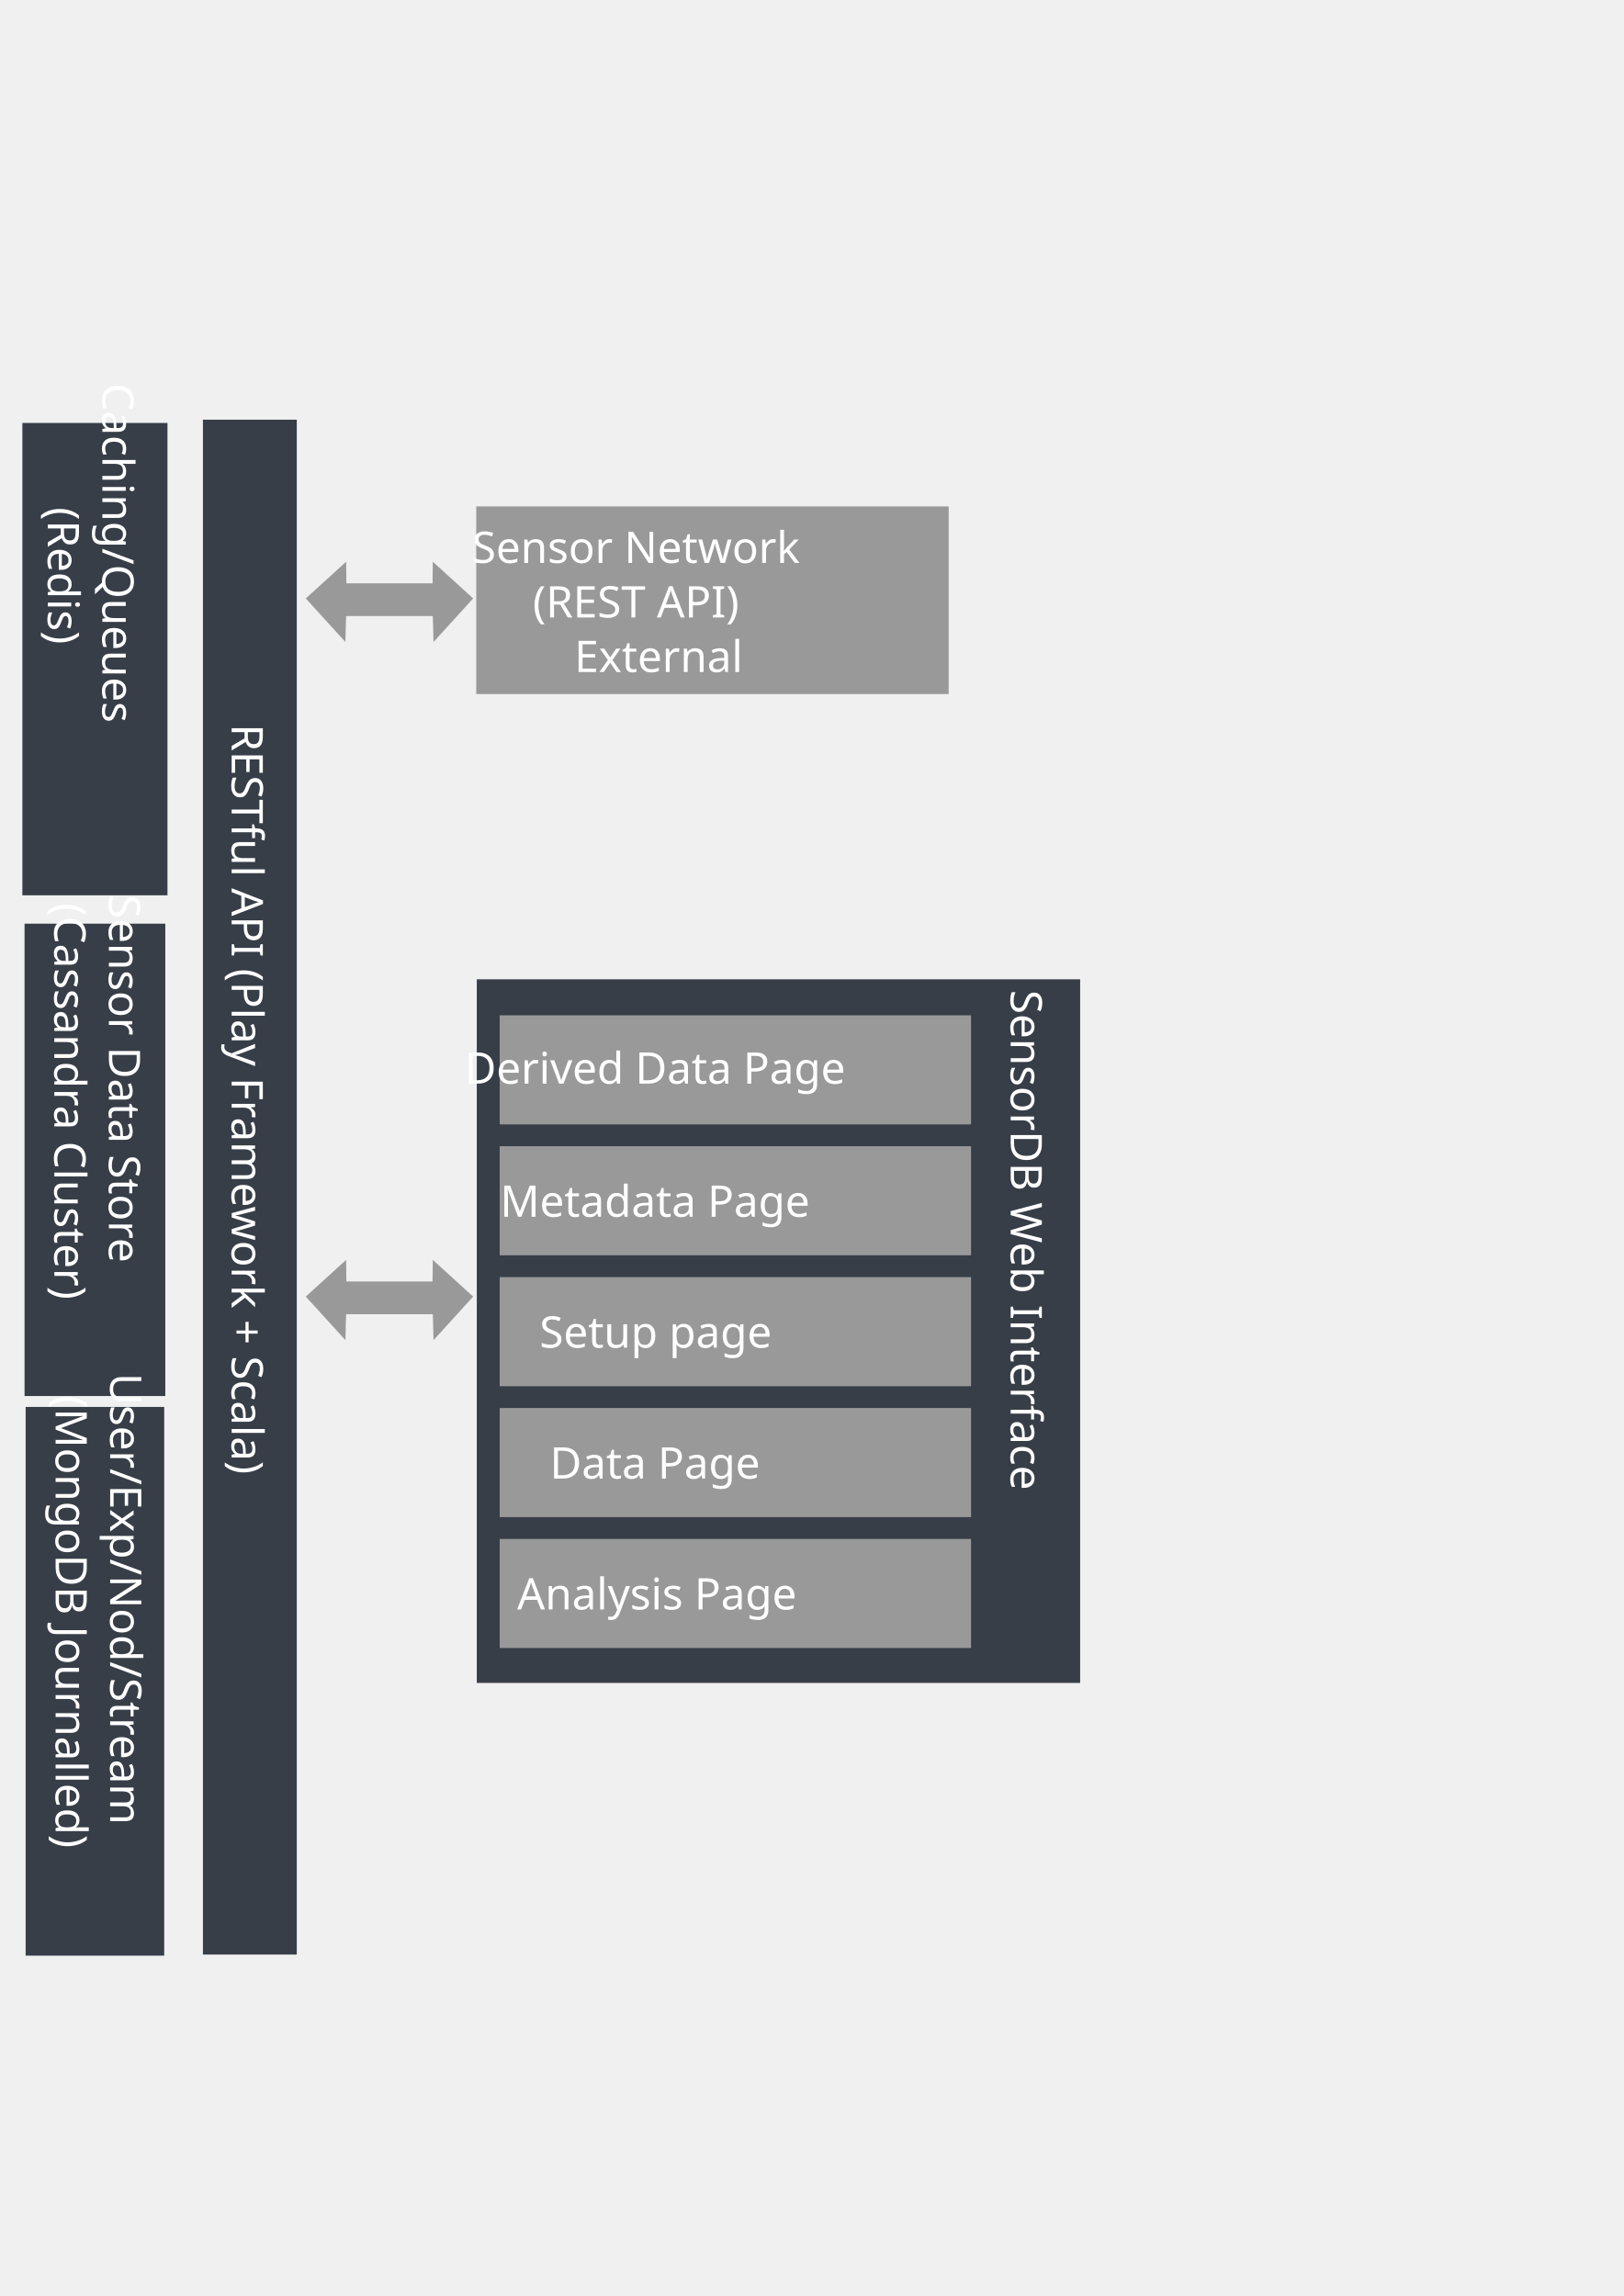
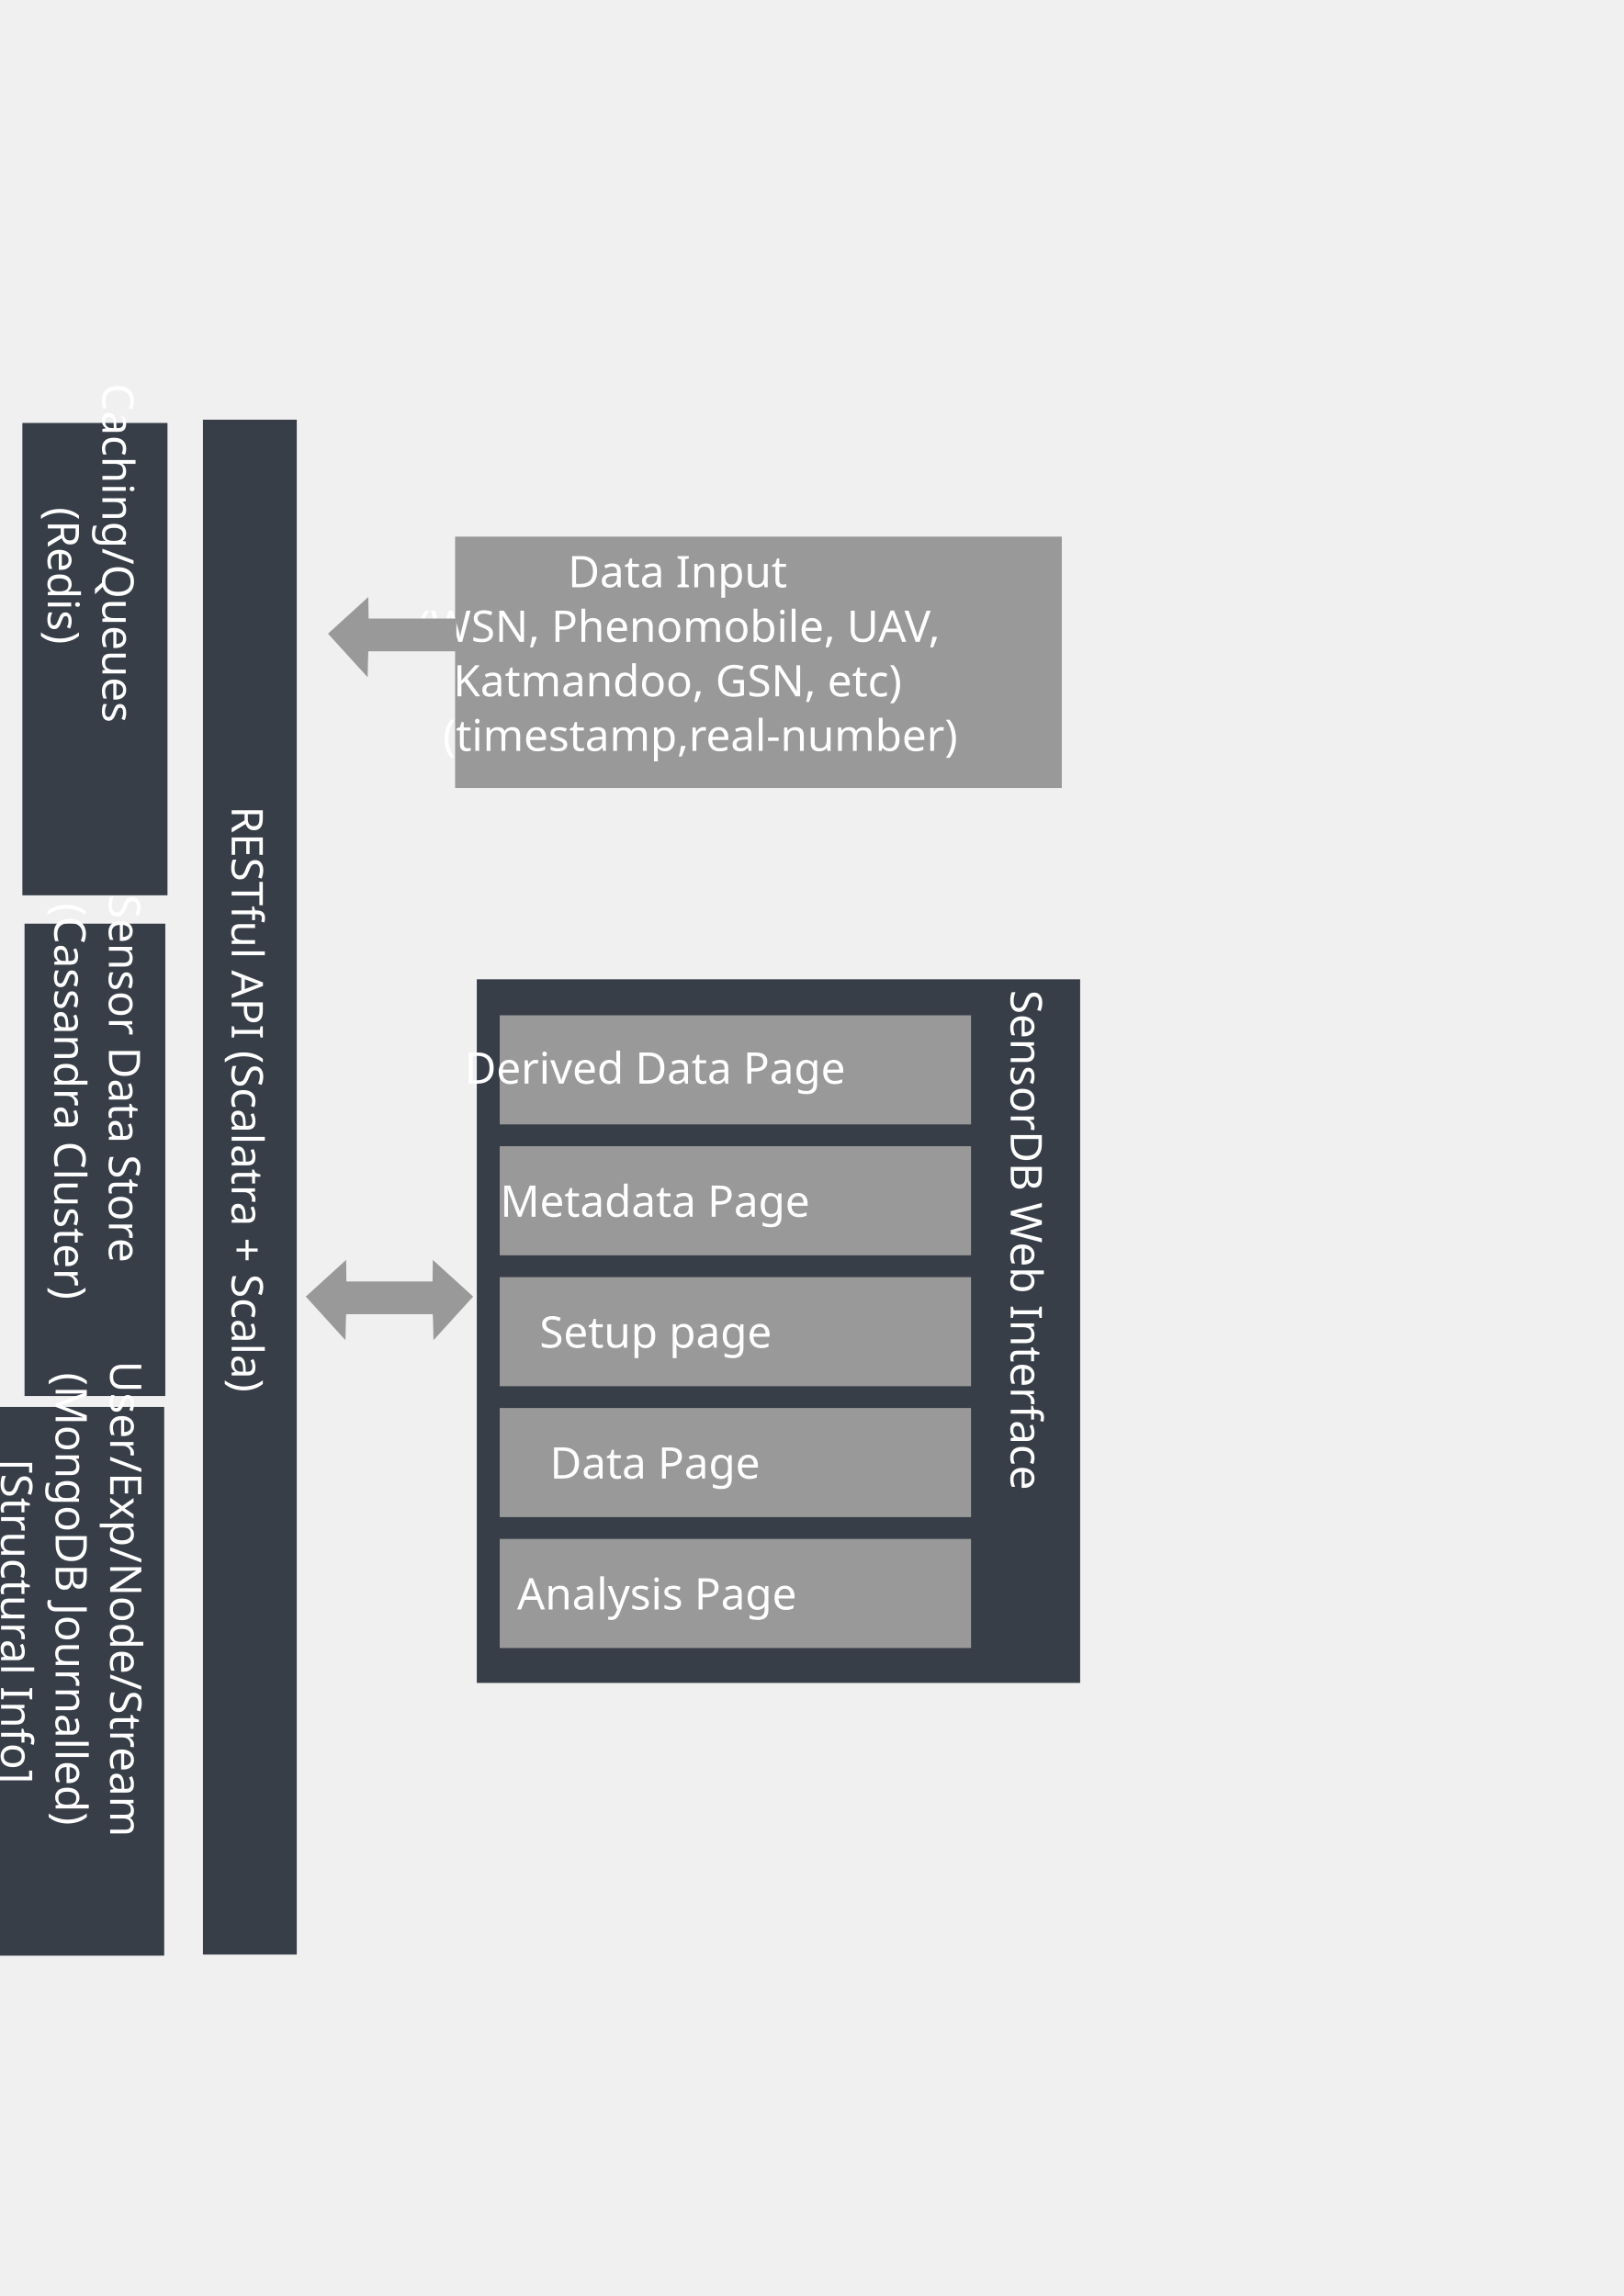
<svg xmlns="http://www.w3.org/2000/svg" width="744.094" height="1052.362" id="svg2" version="1.1">
  <defs id="defs4" />
  <g id="layer1">
    <rect style="fill:#373e48;fill-opacity:1;stroke:none" id="rect2985" width="64.5" height="216.5" x="11.25" y="423.362" rx="1.4757511e-11" />
    <text xml:space="preserve" style="font-size:40px;font-style:normal;font-weight:normal;line-height:125%;letter-spacing:0px;word-spacing:0px;fill:#000000;fill-opacity:1;stroke:none;font-family:Sans" x="530.764" y="-49.896" id="text2987" transform="matrix(0,1,-1,0,0,0)">
      <tspan id="tspan2989" x="530.764" y="-49.896" style="font-size:20px;text-align:center;text-anchor:middle;fill:#ffffff">Sensor Data Store</tspan>
      <tspan x="530.764" y="-24.896" id="tspan2991" style="font-size:20px;text-align:center;text-anchor:middle;fill:#ffffff">(Cassandra Cluster)</tspan>
    </text>
    <rect rx="9.8383411e-12" y="192.362" x="93" height="703.5" width="43" id="rect2993" style="fill:#373e48;fill-opacity:1;stroke:none" />
    <text transform="matrix(0,1,-1,0,0,0)" id="text2995" y="-106.165" x="529.764" style="font-size:40px;font-style:normal;font-weight:normal;line-height:125%;letter-spacing:0px;word-spacing:0px;fill:#000000;fill-opacity:1;stroke:none;font-family:Sans" xml:space="preserve">
-       <tspan style="font-size:20px;text-align:center;text-anchor:middle;fill:#ffffff" id="tspan2999" y="-106.165" x="529.764">RESTful API (Play Framework + Scala)</tspan>
+       <tspan style="font-size:20px;text-align:center;text-anchor:middle;fill:#ffffff" id="tspan2999" y="-106.165" x="529.764">RESTful API (Scalatra + Scala)</tspan>
    </text>
-     <rect style="fill:#373e48;fill-opacity:1;stroke:none" id="rect3003" width="63.5" height="251.5" x="11.75" y="644.862" rx="1.4528713e-11" />
+     <rect style="fill:#373e48;fill-opacity:1;stroke:none" id="rect3003" width="87.346" height="251.5" x="-12.096" y="644.862" rx="1.9984681e-11" />
    <text xml:space="preserve" style="font-size:40px;font-style:normal;font-weight:normal;line-height:125%;letter-spacing:0px;word-spacing:0px;fill:#000000;fill-opacity:1;stroke:none;font-family:Sans" x="769.264" y="-50.482" id="text3005" transform="matrix(0,1,-1,0,0,0)">
-       <tspan x="769.264" y="-50.482" style="font-size:20px;text-align:center;text-anchor:middle;fill:#ffffff" id="tspan3011">User/Exp/Nod/Stream</tspan>
+       <tspan x="769.264" y="-50.482" style="font-size:20px;text-align:center;text-anchor:middle;fill:#ffffff" id="tspan3011">User/Exp/Node/Stream</tspan>
      <tspan x="769.264" y="-25.482" style="font-size:20px;text-align:center;text-anchor:middle;fill:#ffffff" id="tspan3015">(MongoDB Journalled)</tspan>
+       <tspan x="769.264" y="-0.482" style="font-size:20px;text-align:center;text-anchor:middle;fill:#ffffff" id="tspan4377">[Structural Info]</tspan>
    </text>
    <g id="g3025" transform="translate(0.75,0)">
      <rect rx="1.5215109e-11" y="193.862" x="9.5" height="216.5" width="66.5" id="rect3017" style="fill:#373e48;fill-opacity:1;stroke:none" />
      <text transform="matrix(0,1,-1,0,0,0)" id="text3019" y="-46.165" x="300.264" style="font-size:40px;font-style:normal;font-weight:normal;line-height:125%;letter-spacing:0px;word-spacing:0px;fill:#000000;fill-opacity:1;stroke:none;font-family:Sans" xml:space="preserve">
        <tspan style="font-size:20px;text-align:center;text-anchor:middle;fill:#ffffff" id="tspan3021" y="-46.165" x="300.264">Caching/Queues</tspan>
        <tspan id="tspan3023" style="font-size:20px;text-align:center;text-anchor:middle;fill:#ffffff" y="-21.165" x="300.264">(Redis)</tspan>
      </text>
    </g>
-     <rect style="fill:#999999;fill-opacity:1;stroke:none" id="rect3031" width="86" height="216.5" x="-318.112" y="218.25" rx="1.9676682e-11" transform="matrix(0,-1,1,0,0,0)" />
-     <text xml:space="preserve" style="font-size:40px;font-style:normal;font-weight:normal;line-height:125%;letter-spacing:0px;word-spacing:0px;fill:#000000;fill-opacity:1;stroke:none;font-family:Sans" x="327.821" y="258.019" id="text3033">
-       <tspan x="327.821" y="258.019" id="tspan3035" style="font-size:20px;text-align:center;text-anchor:middle;fill:#ffffff">Sensor Network</tspan>
-       <tspan x="327.821" y="283.019" style="font-size:20px;text-align:center;text-anchor:middle;fill:#ffffff" id="tspan3045">(REST API)</tspan>
-       <tspan x="327.821" y="308.019" style="font-size:20px;text-align:center;text-anchor:middle;fill:#ffffff" id="tspan3047">External</tspan>
+     <rect style="fill:#999999;fill-opacity:1;stroke:none" id="rect3031" width="115.231" height="278.038" x="-361.189" y="208.558" rx="2.6364641e-11" transform="matrix(0,-1,1,0,0,0)" />
+     <text xml:space="preserve" style="font-size:40px;font-style:normal;font-weight:normal;line-height:125%;letter-spacing:0px;word-spacing:0px;fill:#000000;fill-opacity:1;stroke:none;font-family:Sans" x="346.898" y="244.173" id="text3033">
+       <tspan x="346.898" y="244.173" id="tspan3035" style="font-size:20px;text-align:center;text-anchor:middle;fill:#ffffff" />
+       <tspan x="346.898" y="269.173" style="font-size:20px;text-align:center;text-anchor:middle;fill:#ffffff" id="tspan3047">Data Input</tspan>
+       <tspan x="350.082" y="294.173" style="font-size:20px;text-align:center;text-anchor:middle;fill:#ffffff" id="tspan4390">(WSN, Phenomobile, UAV, </tspan>
+       <tspan x="346.898" y="319.173" style="font-size:20px;text-align:center;text-anchor:middle;fill:#ffffff" id="tspan4392">Katmandoo, GSN, etc)</tspan>
+       <tspan x="346.898" y="344.173" style="font-size:20px;text-align:center;text-anchor:middle;fill:#ffffff" id="tspan4394">(timestamp,real-number)</tspan>
    </text>
    <g id="g3108" transform="translate(-19,77)">
      <rect transform="matrix(0,-1,1,0,0,0)" style="fill:#373e48;fill-opacity:1;stroke:none" id="rect3064" width="322.5" height="276.5" x="-694.362" y="237.5" rx="7.3787559e-11" />
      <rect rx="9.4777547e-11" y="628.362" x="248" height="50" width="216" id="rect3102" style="fill:#999999;fill-opacity:1;stroke:none" />
      <text xml:space="preserve" style="font-size:40px;font-style:normal;font-weight:normal;line-height:125%;letter-spacing:0px;word-spacing:0px;fill:#000000;fill-opacity:1;stroke:none;font-family:Sans" x="356.454" y="660.697" id="text3066">
        <tspan x="356.454" y="660.697" style="font-size:20px;text-align:center;text-anchor:middle;fill:#ffffff" id="tspan3070">Analysis Page</tspan>
      </text>
      <rect style="fill:#999999;fill-opacity:1;stroke:none" id="rect3100" width="216" height="50" x="248" y="568.362" rx="9.4777547e-11" />
      <text id="text3078" y="600.697" x="355.551" style="font-size:40px;font-style:normal;font-weight:normal;line-height:125%;letter-spacing:0px;word-spacing:0px;fill:#000000;fill-opacity:1;stroke:none;font-family:Sans" xml:space="preserve">
        <tspan id="tspan3080" style="font-size:20px;text-align:center;text-anchor:middle;fill:#ffffff" y="600.697" x="355.551">Data Page</tspan>
      </text>
      <rect rx="9.4777547e-11" y="508.362" x="248" height="50" width="216" id="rect3098" style="fill:#999999;fill-opacity:1;stroke:none" />
      <text xml:space="preserve" style="font-size:40px;font-style:normal;font-weight:normal;line-height:125%;letter-spacing:0px;word-spacing:0px;fill:#000000;fill-opacity:1;stroke:none;font-family:Sans" x="355.873" y="540.697" id="text3082">
        <tspan x="355.873" y="540.697" style="font-size:20px;text-align:center;text-anchor:middle;fill:#ffffff" id="tspan3084">Setup page</tspan>
      </text>
      <rect style="fill:#999999;fill-opacity:1;stroke:none" id="rect3096" width="216" height="50" x="248" y="448.362" rx="9.4777547e-11" />
      <text id="text3086" y="480.697" x="355.551" style="font-size:40px;font-style:normal;font-weight:normal;line-height:125%;letter-spacing:0px;word-spacing:0px;fill:#000000;fill-opacity:1;stroke:none;font-family:Sans" xml:space="preserve">
        <tspan id="tspan3088" style="font-size:20px;text-align:center;text-anchor:middle;fill:#ffffff" y="480.697" x="355.551">Metadata Page</tspan>
      </text>
      <rect rx="9.4777547e-11" y="388.362" x="248" height="50" width="216" id="rect3094" style="fill:#999999;fill-opacity:1;stroke:none" />
      <text id="text3090" y="419.697" x="355.551" style="font-size:40px;font-style:normal;font-weight:normal;line-height:125%;letter-spacing:0px;word-spacing:0px;fill:#000000;fill-opacity:1;stroke:none;font-family:Sans" xml:space="preserve">
        <tspan id="tspan3092" style="font-size:20px;text-align:center;text-anchor:middle;fill:#ffffff" y="419.697" x="355.551">Derived Data Page</tspan>
      </text>
      <text transform="matrix(0,1,-1,0,0,0)" id="text3104" y="-482.165" x="527.764" style="font-size:40px;font-style:normal;font-weight:normal;line-height:125%;letter-spacing:0px;word-spacing:0px;fill:#000000;fill-opacity:1;stroke:none;font-family:Sans" xml:space="preserve">
        <tspan style="font-size:20px;text-align:center;text-anchor:middle;fill:#ffffff" id="tspan3106" y="-482.165" x="527.764">SensorDB Web Interface</tspan>
      </text>
    </g>
-     <g id="g3154" transform="translate(-423,-247)">
-       <rect rx="8.4073096e-12" y="514.362" x="581" height="15" width="47" id="rect3147" style="fill:#999999;fill-opacity:1;stroke:none" />
-       <path id="rect3149" d="m 621.341,504.464 0,0 18.49,16.826 0,0 -18.173,19.969 0,0 c -0.436,-23.518 -0.759,-3.624 -0.317,-36.795 z" style="fill:#999999;fill-opacity:1;stroke:none" />
-       <path style="fill:#999999;fill-opacity:1;stroke:none" d="m 581.62,504.464 0,0 -18.49,16.826 0,0 18.173,19.969 0,0 c 0.436,-23.518 0.759,-3.624 0.317,-36.795 z" id="path3152" />
+     <g id="g4384" transform="matrix(-1,0,0,1,367.1388,16.15385)">
+       <rect rx="8.4073096e-12" y="267.362" x="158" height="15" width="47" id="rect3147" style="fill:#999999;fill-opacity:1;stroke:none" />
+       <path id="rect3149" d="m 198.341,257.464 0,0 18.49,16.826 0,0 -18.173,19.969 0,0 c -0.436,-23.518 -0.759,-3.624 -0.317,-36.795 z" style="fill:#999999;fill-opacity:1;stroke:none" />
    </g>
    <g transform="translate(-423,73)" id="g3159">
      <rect style="fill:#999999;fill-opacity:1;stroke:none" id="rect3161" width="47" height="15" x="581" y="514.362" rx="8.4073096e-12" />
      <path style="fill:#999999;fill-opacity:1;stroke:none" d="m 621.341,504.464 0,0 18.49,16.826 0,0 -18.173,19.969 0,0 c -0.436,-23.518 -0.759,-3.624 -0.317,-36.795 z" id="path3163" />
      <path id="path3165" d="m 581.62,504.464 0,0 -18.49,16.826 0,0 18.173,19.969 0,0 c 0.436,-23.518 0.759,-3.624 0.317,-36.795 z" style="fill:#999999;fill-opacity:1;stroke:none" />
    </g>
  </g>
</svg>
